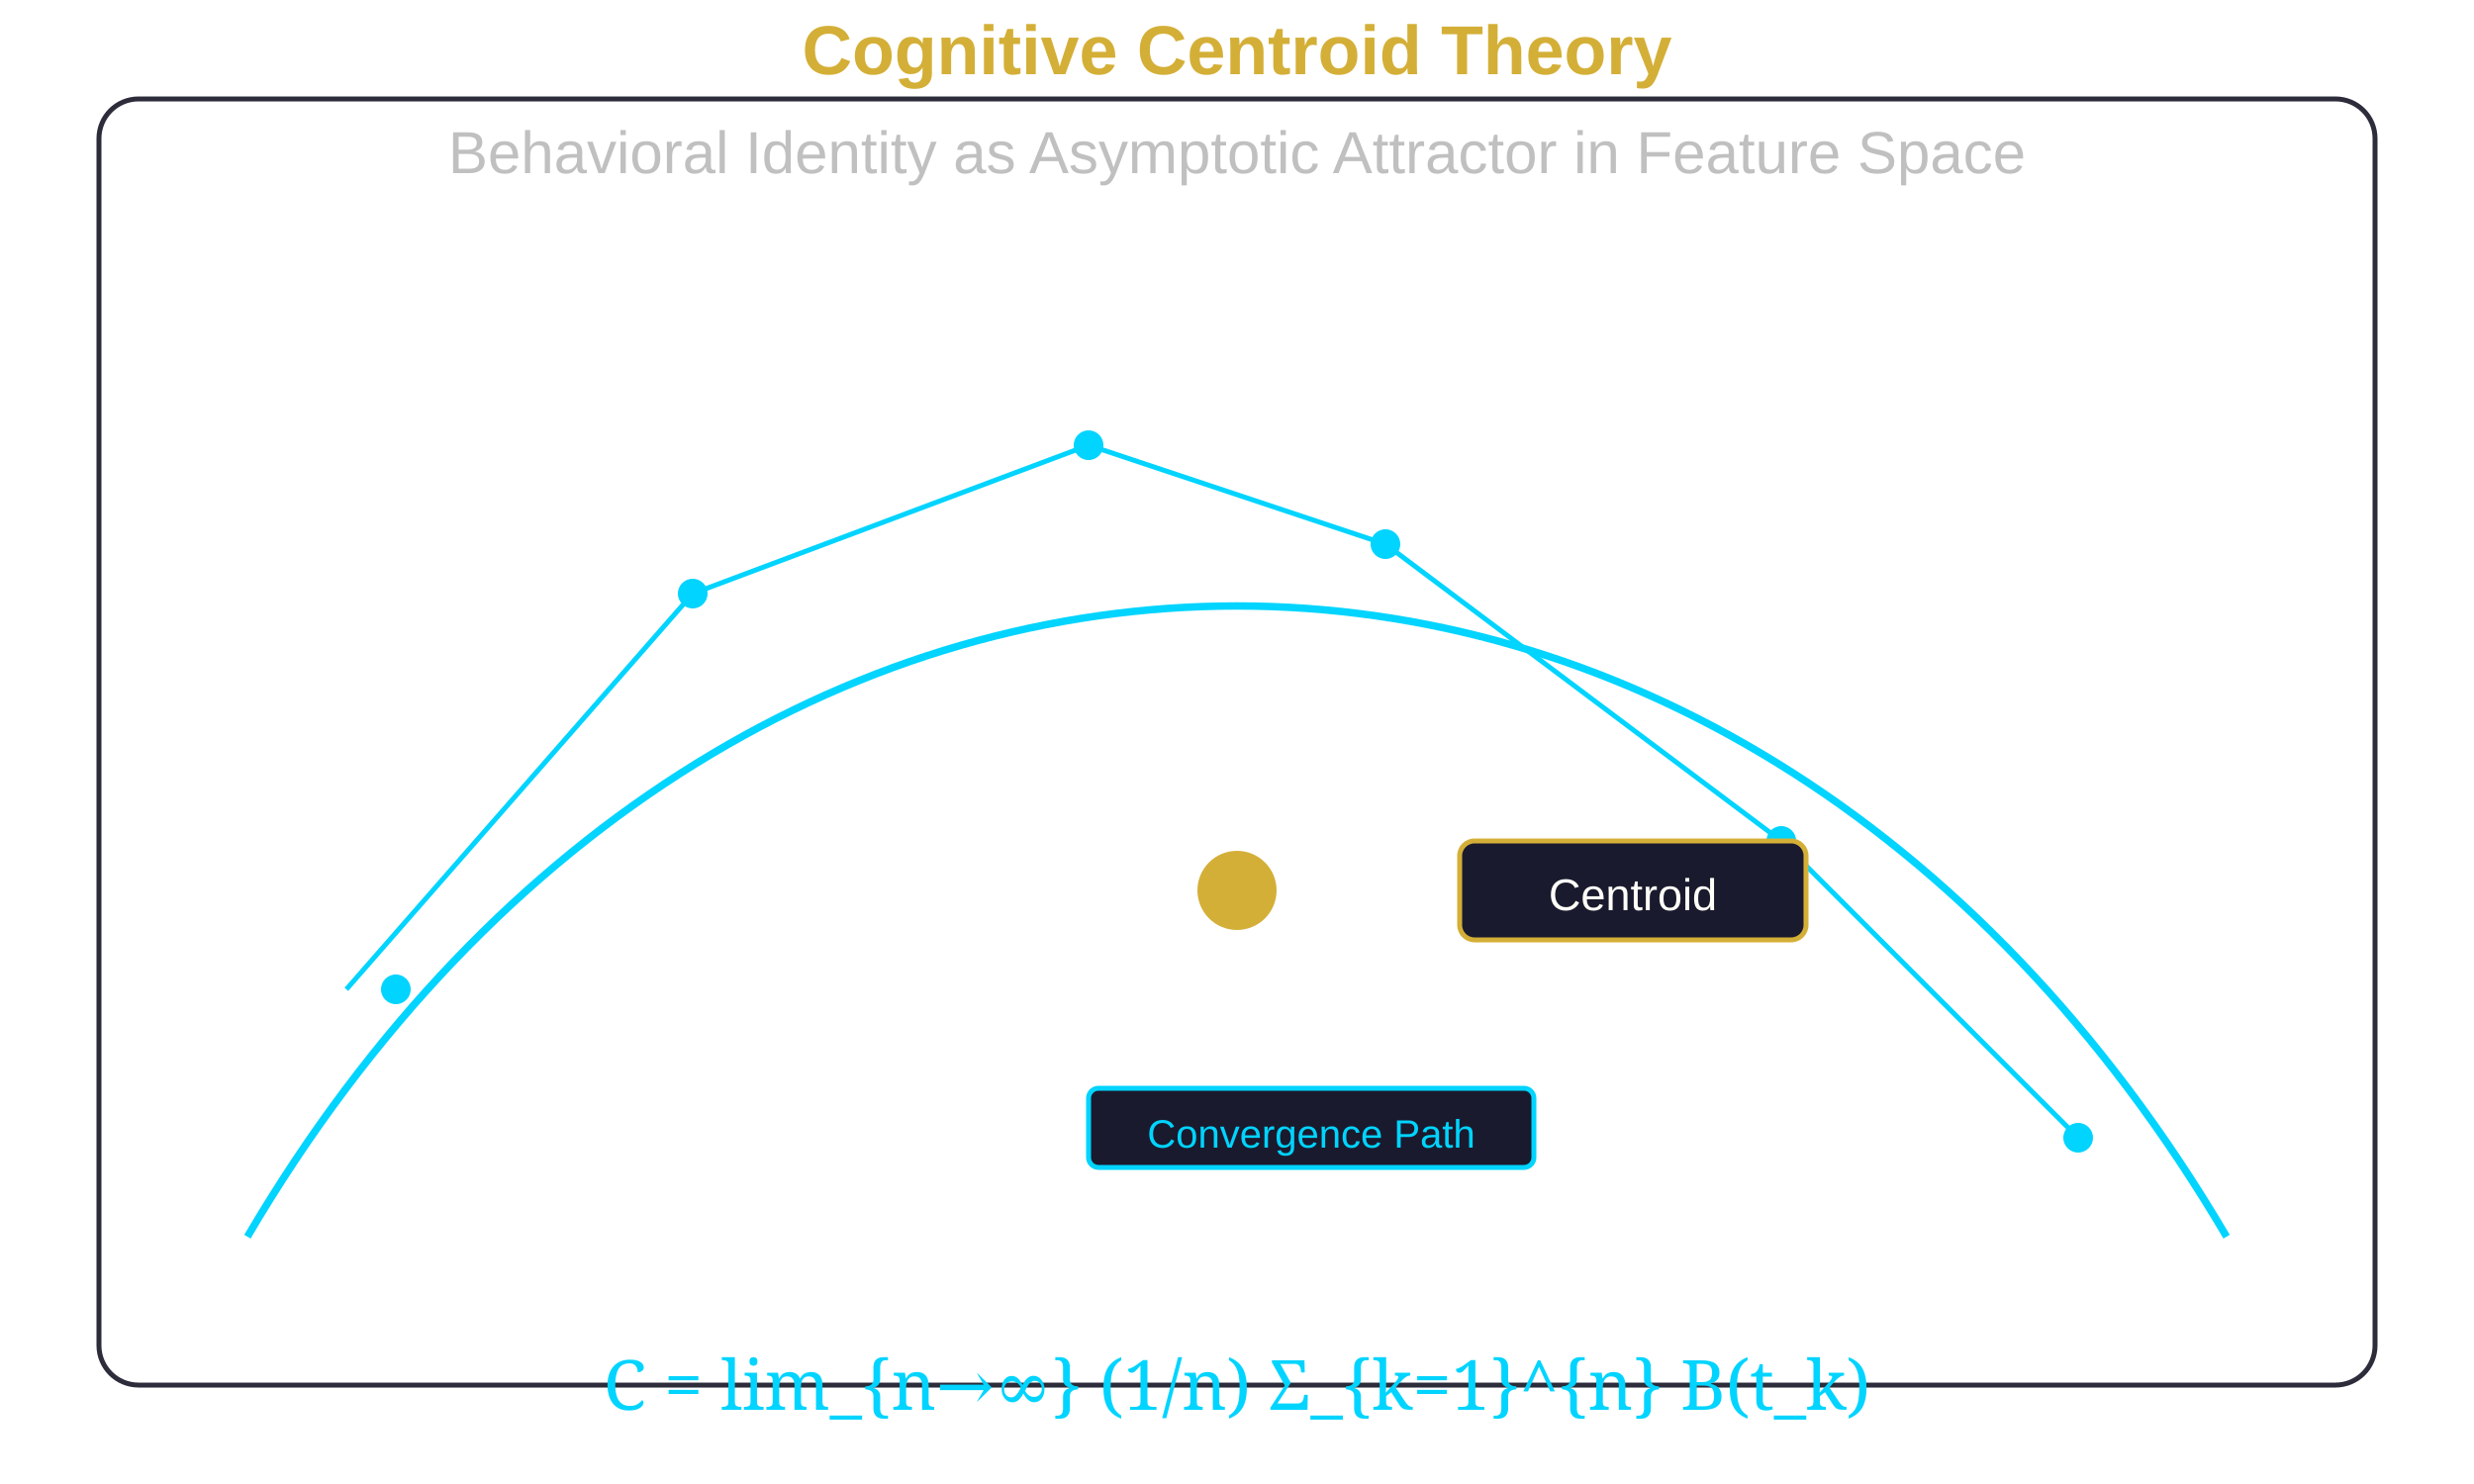
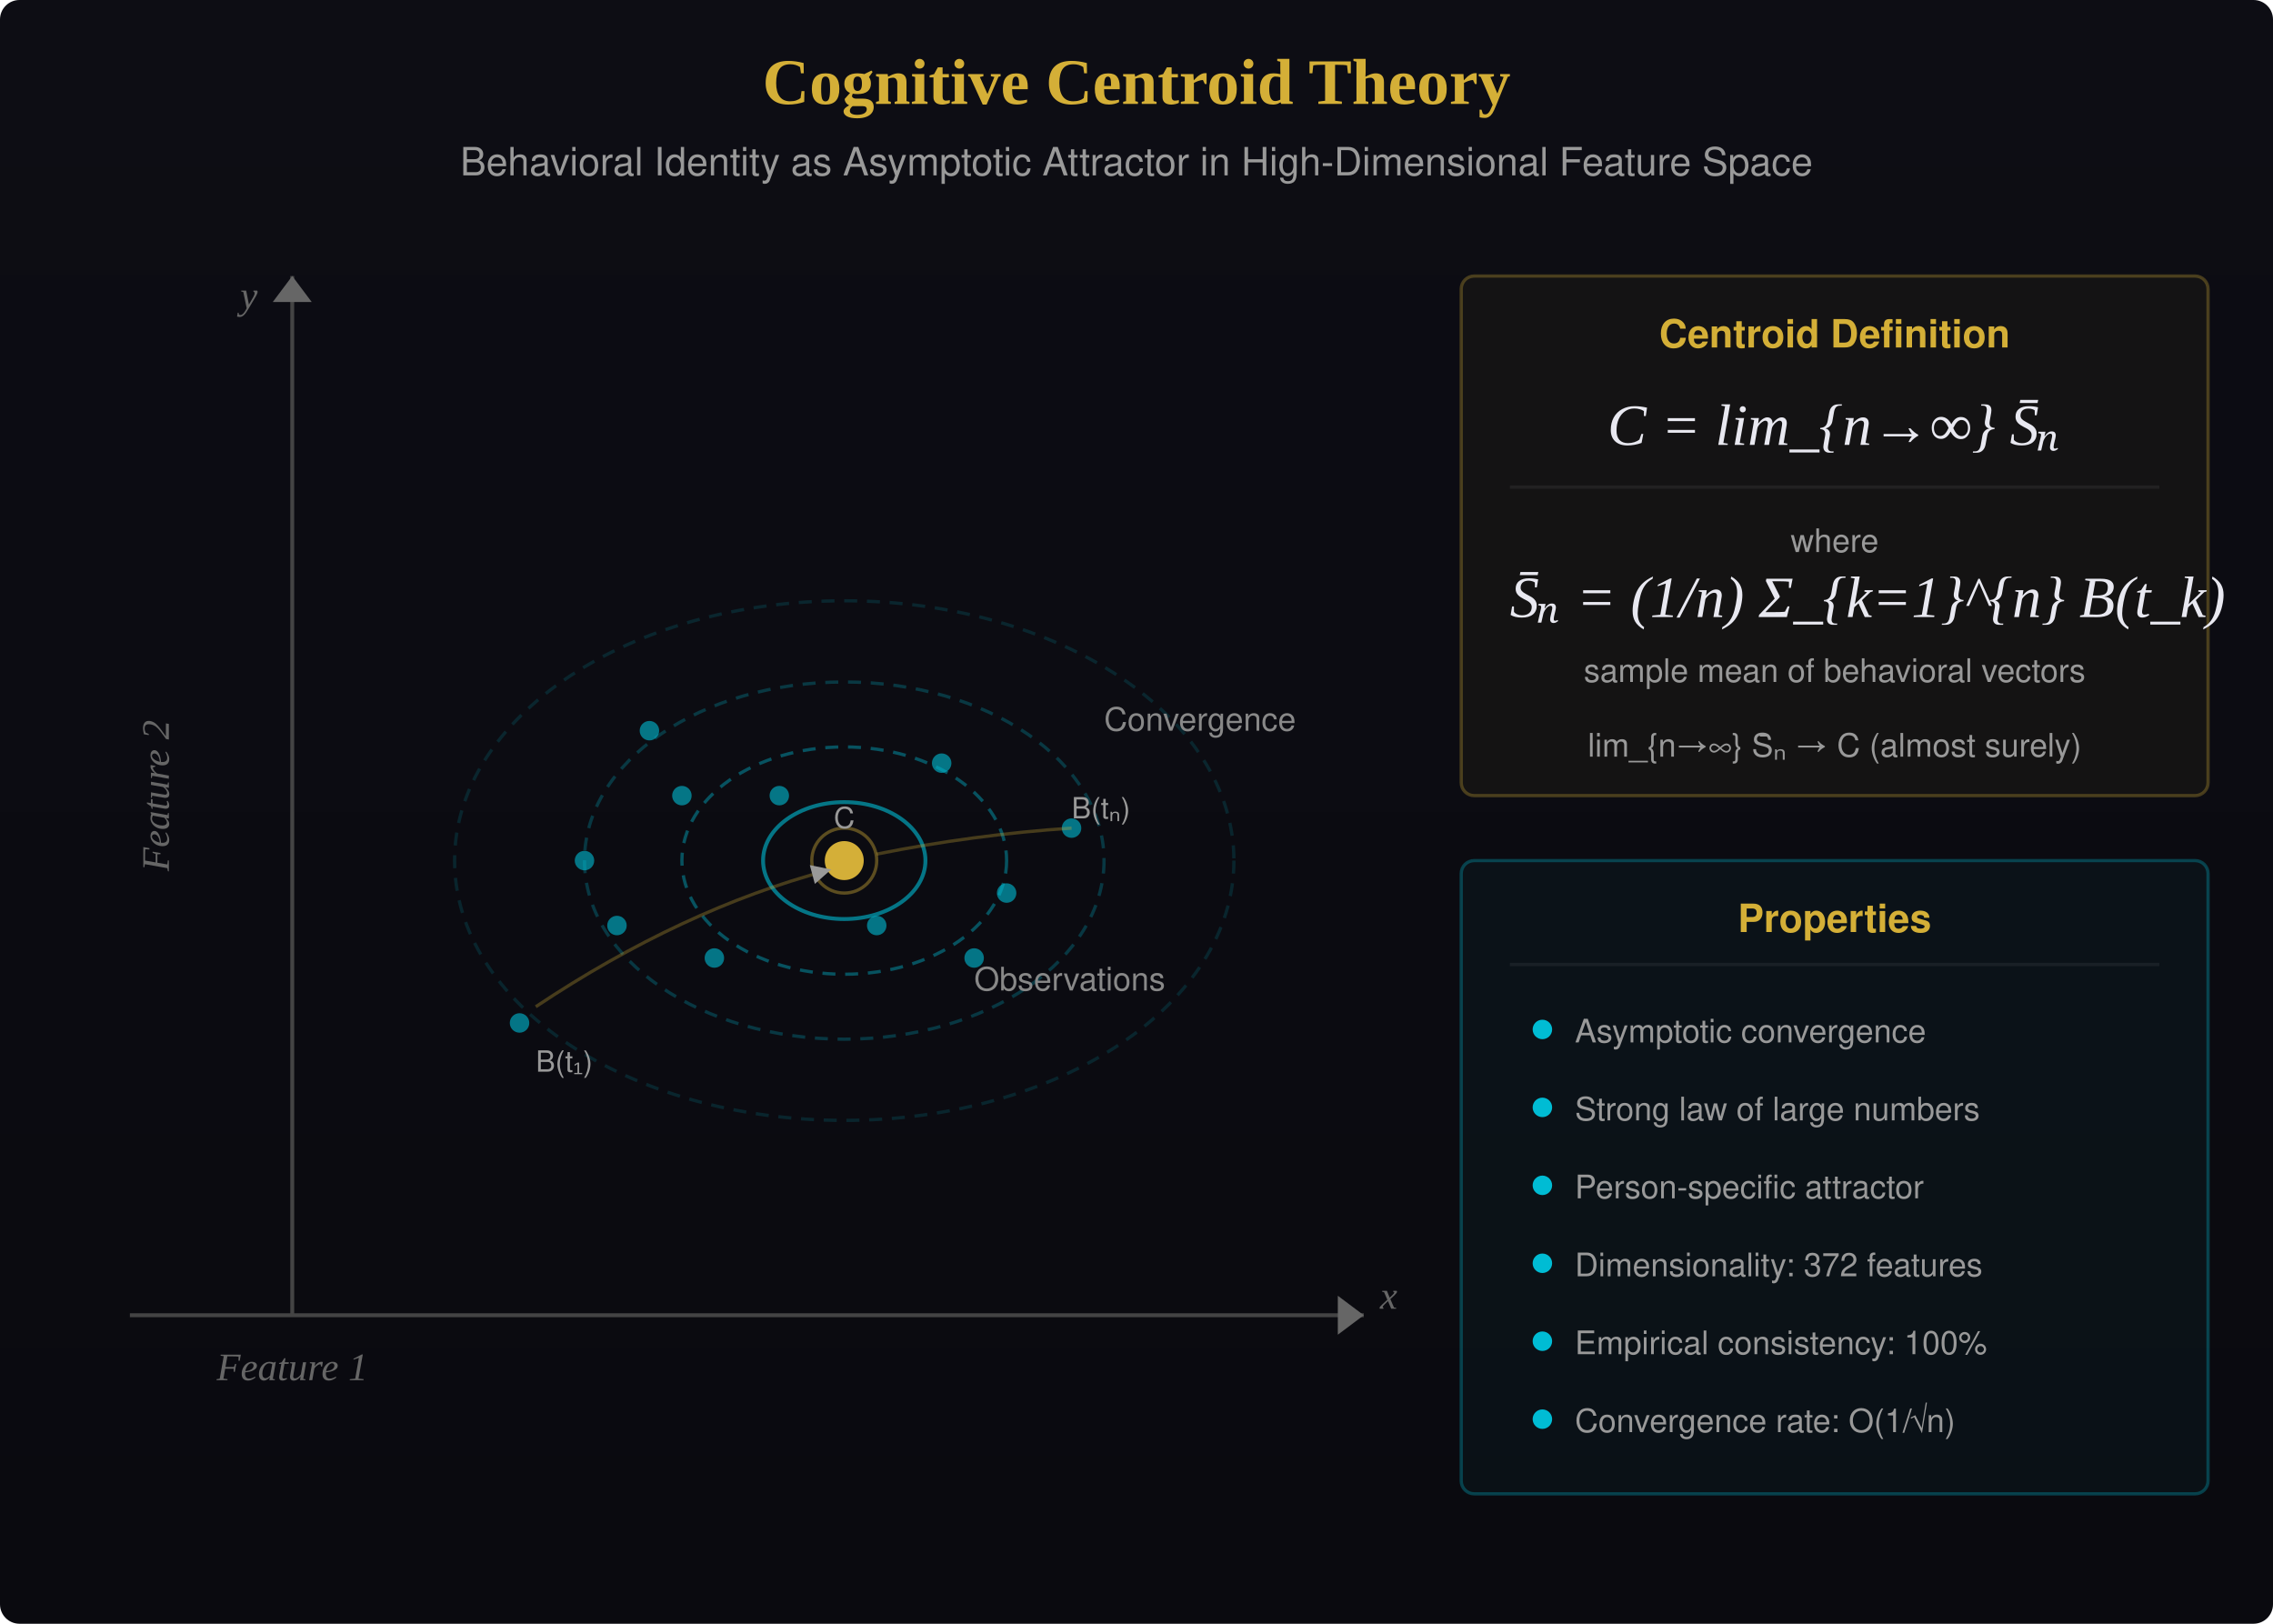
- <svg xmlns="http://www.w3.org/2000/svg" viewBox="0 0 500 300" width="500" height="300" role="img" aria-label="Cognitive Centroid Convergence">
+ <svg xmlns="http://www.w3.org/2000/svg" viewBox="0 0 700 500" width="100%" height="100%" role="img" aria-label="Cognitive Centroid Theory">
  <defs>
-     <style>.title{font-family:Arial,Helvetica,sans-serif;font-size:14px;fill:#d4af37;font-weight:600}.label{font-family:Arial,Helvetica,sans-serif;font-size:12px;fill:#c0c0c0}.math{font-family:serif;font-size:14px;fill:#00d4ff}.highlight{font-family:Arial,Helvetica,sans-serif;font-size:9px;fill:#fffff8}</style>
+     <marker id="arrow-right" markerWidth="6" markerHeight="6" refX="5" refY="3" orient="auto">
+       <path d="M0,0 L6,3 L0,6" fill="#999" stroke="none" />
+     </marker>
+     <filter id="shadow" x="-2%" y="-2%" width="104%" height="104%">
+       <feDropShadow dx="0" dy="1" stdDeviation="2" flood-color="#000" flood-opacity="0.12" />
+     </filter>
+     <linearGradient id="bg-grad" x1="0" y1="0" x2="0" y2="1">
+       <stop offset="0%" stop-color="var(--bg-top, #0D0D14)" />
+       <stop offset="100%" stop-color="var(--bg-bottom, #0A0A0F)" />
+     </linearGradient>
+     <style>
+     .title { font-family: Georgia, 'Times New Roman', serif; font-size: 20px; font-weight: 700; fill: #D4AF37; }
+     .subtitle { font-family: 'Helvetica Neue', Helvetica, Arial, sans-serif; font-size: 12px; fill: #999; }
+     .eq { font-family: 'Times New Roman', Times, serif; font-size: 18px; fill: #E8E8F0; font-style: italic; }
+     .eq-label { font-family: 'Helvetica Neue', Helvetica, Arial, sans-serif; font-size: 11px; fill: #999; }
+     .axis-label { font-family: 'Times New Roman', Times, serif; font-size: 12px; fill: #666; font-style: italic; }
+     .point-label { font-family: 'Helvetica Neue', Helvetica, Arial, sans-serif; font-size: 9px; fill: #999; }
+     .annotation { font-family: 'Helvetica Neue', Helvetica, Arial, sans-serif; font-size: 10px; fill: #888; }
+     .def-title { font-family: 'Helvetica Neue', Helvetica, Arial, sans-serif; font-size: 12px; font-weight: 600; fill: #D4AF37; }
+     .def-text { font-family: 'Helvetica Neue', Helvetica, Arial, sans-serif; font-size: 10px; fill: #999; }
+     @media (prefers-color-scheme: light) {
+       .eq { fill: #222; }
+       .eq-label { fill: #666; }
+       .def-text { fill: #666; }
+       .point-label { fill: #666; }
+     }
+   </style>
  </defs>
-   <rect x="20" y="20" width="460" height="260" fill="none" stroke="#2c2c3a" stroke-width="1" rx="8" />
-   <text x="250" y="15" text-anchor="middle" class="title">Cognitive Centroid Theory</text>
-   <text x="250" y="35" text-anchor="middle" class="label">Behavioral Identity as Asymptotic Attractor in Feature Space</text>
-   <path d="M50 250 C150 80 350 80 450 250" fill="none" stroke="#00d4ff" stroke-width="1.5" />
-   <circle cx="250" cy="180" r="8" fill="#d4af37" />
-   <circle cx="80" cy="200" r="3" fill="#00d4ff" />
-   <circle cx="140" cy="120" r="3" fill="#00d4ff" />
-   <circle cx="220" cy="90" r="3" fill="#00d4ff" />
-   <circle cx="280" cy="110" r="3" fill="#00d4ff" />
-   <circle cx="360" cy="170" r="3" fill="#00d4ff" />
-   <circle cx="420" cy="230" r="3" fill="#00d4ff" />
-   <path d="M70 200 L140 120 L220 90 L280 110 L360 170 L420 230" fill="none" stroke="#00d4ff" stroke-width="1" />
-   <text x="250" y="285" text-anchor="middle" class="math">C = lim_{n→∞} (1/n) Σ_{k=1}^{n} B(t_k)</text>
-   <rect x="295" y="170" width="70" height="20" fill="#1a1a2e" stroke="#d4af37" stroke-width="1" rx="3" />
-   <text x="330" y="184" text-anchor="middle" class="highlight">Centroid</text>
-   <rect x="220" y="220" width="90" height="16" fill="#1a1a2e" stroke="#00d4ff" stroke-width="1" rx="2" />
-   <text x="265" y="232" text-anchor="middle" font-family="Arial" font-size="8" fill="#00d4ff">Convergence Path</text>
+   <rect width="700" height="500" fill="url(#bg-grad)" rx="6" />
+   <text x="350" y="32" text-anchor="middle" class="title">Cognitive Centroid Theory</text>
+   <text x="350" y="54" text-anchor="middle" class="subtitle">Behavioral Identity as Asymptotic Attractor in High-Dimensional Feature Space</text>
+   <g transform="translate(40, 85)">
+     <line x1="0" y1="320" x2="380" y2="320" stroke="#444" stroke-width="1.2" />
+     <line x1="50" y1="0" x2="50" y2="320" stroke="#444" stroke-width="1.2" />
+     <polygon points="380,320 372,314 372,326" fill="#666" />
+     <polygon points="50,0 44,8 56,8" fill="#666" />
+     <text x="385" y="318" class="axis-label">x</text>
+     <text x="34" y="10" class="axis-label">y</text>
+     <text x="50" y="340" text-anchor="middle" class="axis-label">Feature 1</text>
+     <text x="12" y="160" text-anchor="middle" class="axis-label" transform="rotate(-90,12,160)">Feature 2</text>
+     <ellipse cx="220" cy="180" rx="120" ry="80" fill="none" stroke="rgba(0,188,212,0.15)" stroke-width="1" stroke-dasharray="4,3" />
+     <ellipse cx="220" cy="180" rx="80" ry="55" fill="none" stroke="rgba(0,188,212,0.25)" stroke-width="1" stroke-dasharray="4,3" />
+     <ellipse cx="220" cy="180" rx="50" ry="35" fill="none" stroke="rgba(0,188,212,0.4)" stroke-width="1" stroke-dasharray="4,3" />
+     <ellipse cx="220" cy="180" rx="25" ry="18" fill="none" stroke="rgba(0,188,212,0.6)" stroke-width="1.2" />
+     <circle cx="220" cy="180" r="6" fill="#D4AF37" filter="url(#shadow)" />
+     <circle cx="220" cy="180" r="10" fill="none" stroke="#D4AF37" stroke-width="1" opacity="0.4" />
+     <circle cx="120" cy="230" r="3" fill="rgba(0,188,212,0.6)" />
+     <circle cx="160" cy="140" r="3" fill="rgba(0,188,212,0.6)" />
+     <circle cx="180" cy="210" r="3" fill="rgba(0,188,212,0.6)" />
+     <circle cx="200" cy="160" r="3" fill="rgba(0,188,212,0.6)" />
+     <circle cx="230" cy="200" r="3" fill="rgba(0,188,212,0.6)" />
+     <circle cx="250" cy="150" r="3" fill="rgba(0,188,212,0.6)" />
+     <circle cx="270" cy="190" r="3" fill="rgba(0,188,212,0.6)" />
+     <circle cx="140" cy="180" r="3" fill="rgba(0,188,212,0.6)" />
+     <circle cx="290" cy="170" r="3" fill="rgba(0,188,212,0.6)" />
+     <circle cx="170" cy="160" r="3" fill="rgba(0,188,212,0.6)" />
+     <circle cx="260" cy="210" r="3" fill="rgba(0,188,212,0.6)" />
+     <circle cx="150" cy="200" r="3" fill="rgba(0,188,212,0.6)" />
+     <path d="M125,225 Q170,195 215,183" fill="none" stroke="rgba(212,175,55,0.3)" stroke-width="1" marker-end="url(#arrow-right)" />
+     <path d="M290,170 Q260,172 230,178" fill="none" stroke="rgba(212,175,55,0.3)" stroke-width="1" />
+     <text x="220" y="170" text-anchor="middle" class="point-label" fill="#D4AF37">C</text>
+     <text x="125" y="245" class="point-label">B(t₁)</text>
+     <text x="290" y="167" class="point-label">B(tₙ)</text>
+     <text x="260" y="220" class="annotation">Observations</text>
+     <text x="300" y="140" class="annotation">Convergence</text>
+   </g>
+   <g transform="translate(450, 85)">
+     <rect x="0" y="0" width="230" height="160" fill="rgba(212,175,55,0.04)" stroke="rgba(212,175,55,0.3)" stroke-width="1" rx="4" />
+     <text x="115" y="22" text-anchor="middle" class="def-title">Centroid Definition</text>
+     <text x="115" y="52" text-anchor="middle" class="eq">C = lim_{n→∞} S̄ₙ</text>
+     <line x1="15" y1="65" x2="215" y2="65" stroke="rgba(255,255,255,0.06)" stroke-width="1" />
+     <text x="115" y="85" text-anchor="middle" class="def-text">where</text>
+     <text x="15" y="105" class="eq" font-size="14">S̄ₙ = (1/n) Σ_{k=1}^{n} B(t_k)</text>
+     <text x="115" y="125" text-anchor="middle" class="def-text">sample mean of behavioral vectors</text>
+     <text x="115" y="148" text-anchor="middle" class="def-text">lim_{n→∞} S̄ₙ → C (almost surely)</text>
+   </g>
+   <g transform="translate(450, 265)">
+     <rect x="0" y="0" width="230" height="195" fill="rgba(0,188,212,0.04)" stroke="rgba(0,188,212,0.3)" stroke-width="1" rx="4" />
+     <text x="115" y="22" text-anchor="middle" class="def-title">Properties</text>
+     <line x1="15" y1="32" x2="215" y2="32" stroke="rgba(255,255,255,0.06)" stroke-width="1" />
+     <circle cx="25" cy="52" r="3" fill="#00BCD4" />
+     <text x="35" y="56" class="def-text">Asymptotic convergence</text>
+     <circle cx="25" cy="76" r="3" fill="#00BCD4" />
+     <text x="35" y="80" class="def-text">Strong law of large numbers</text>
+     <circle cx="25" cy="100" r="3" fill="#00BCD4" />
+     <text x="35" y="104" class="def-text">Person-specific attractor</text>
+     <circle cx="25" cy="124" r="3" fill="#00BCD4" />
+     <text x="35" y="128" class="def-text">Dimensionality: 372 features</text>
+     <circle cx="25" cy="148" r="3" fill="#00BCD4" />
+     <text x="35" y="152" class="def-text">Empirical consistency: 100%</text>
+     <circle cx="25" cy="172" r="3" fill="#00BCD4" />
+     <text x="35" y="176" class="def-text">Convergence rate: O(1/√n)</text>
+   </g>
</svg>
